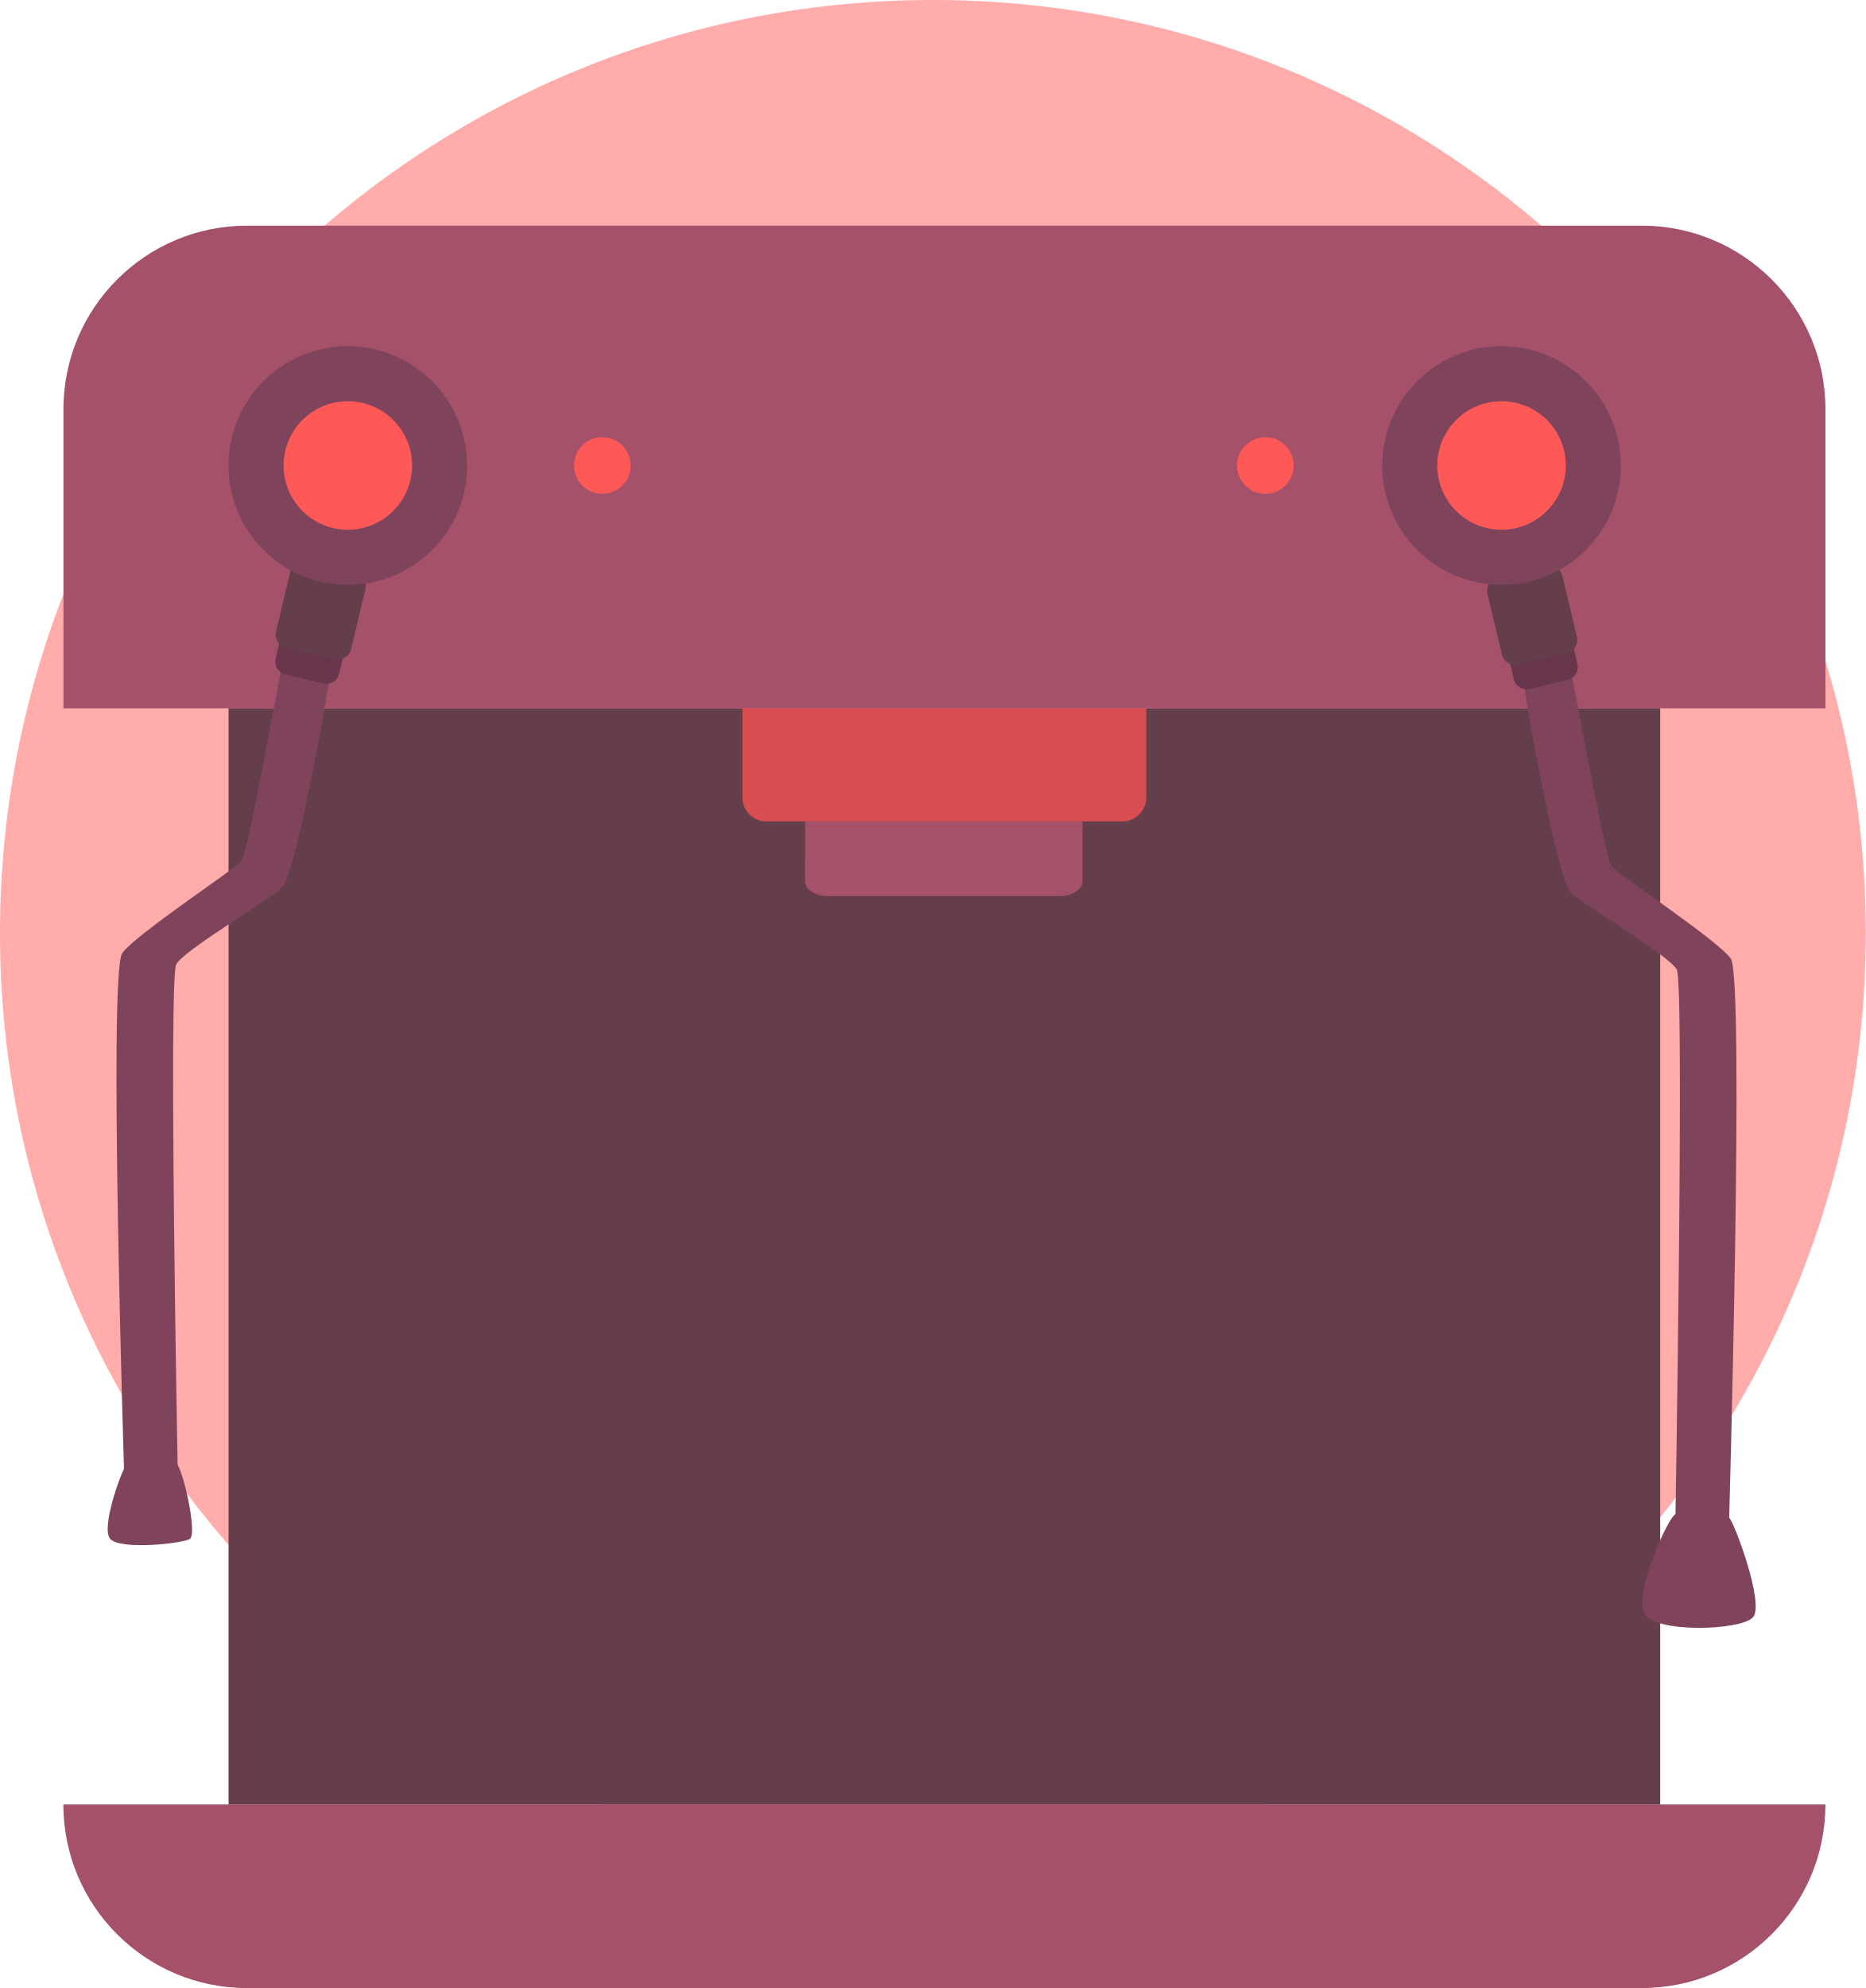
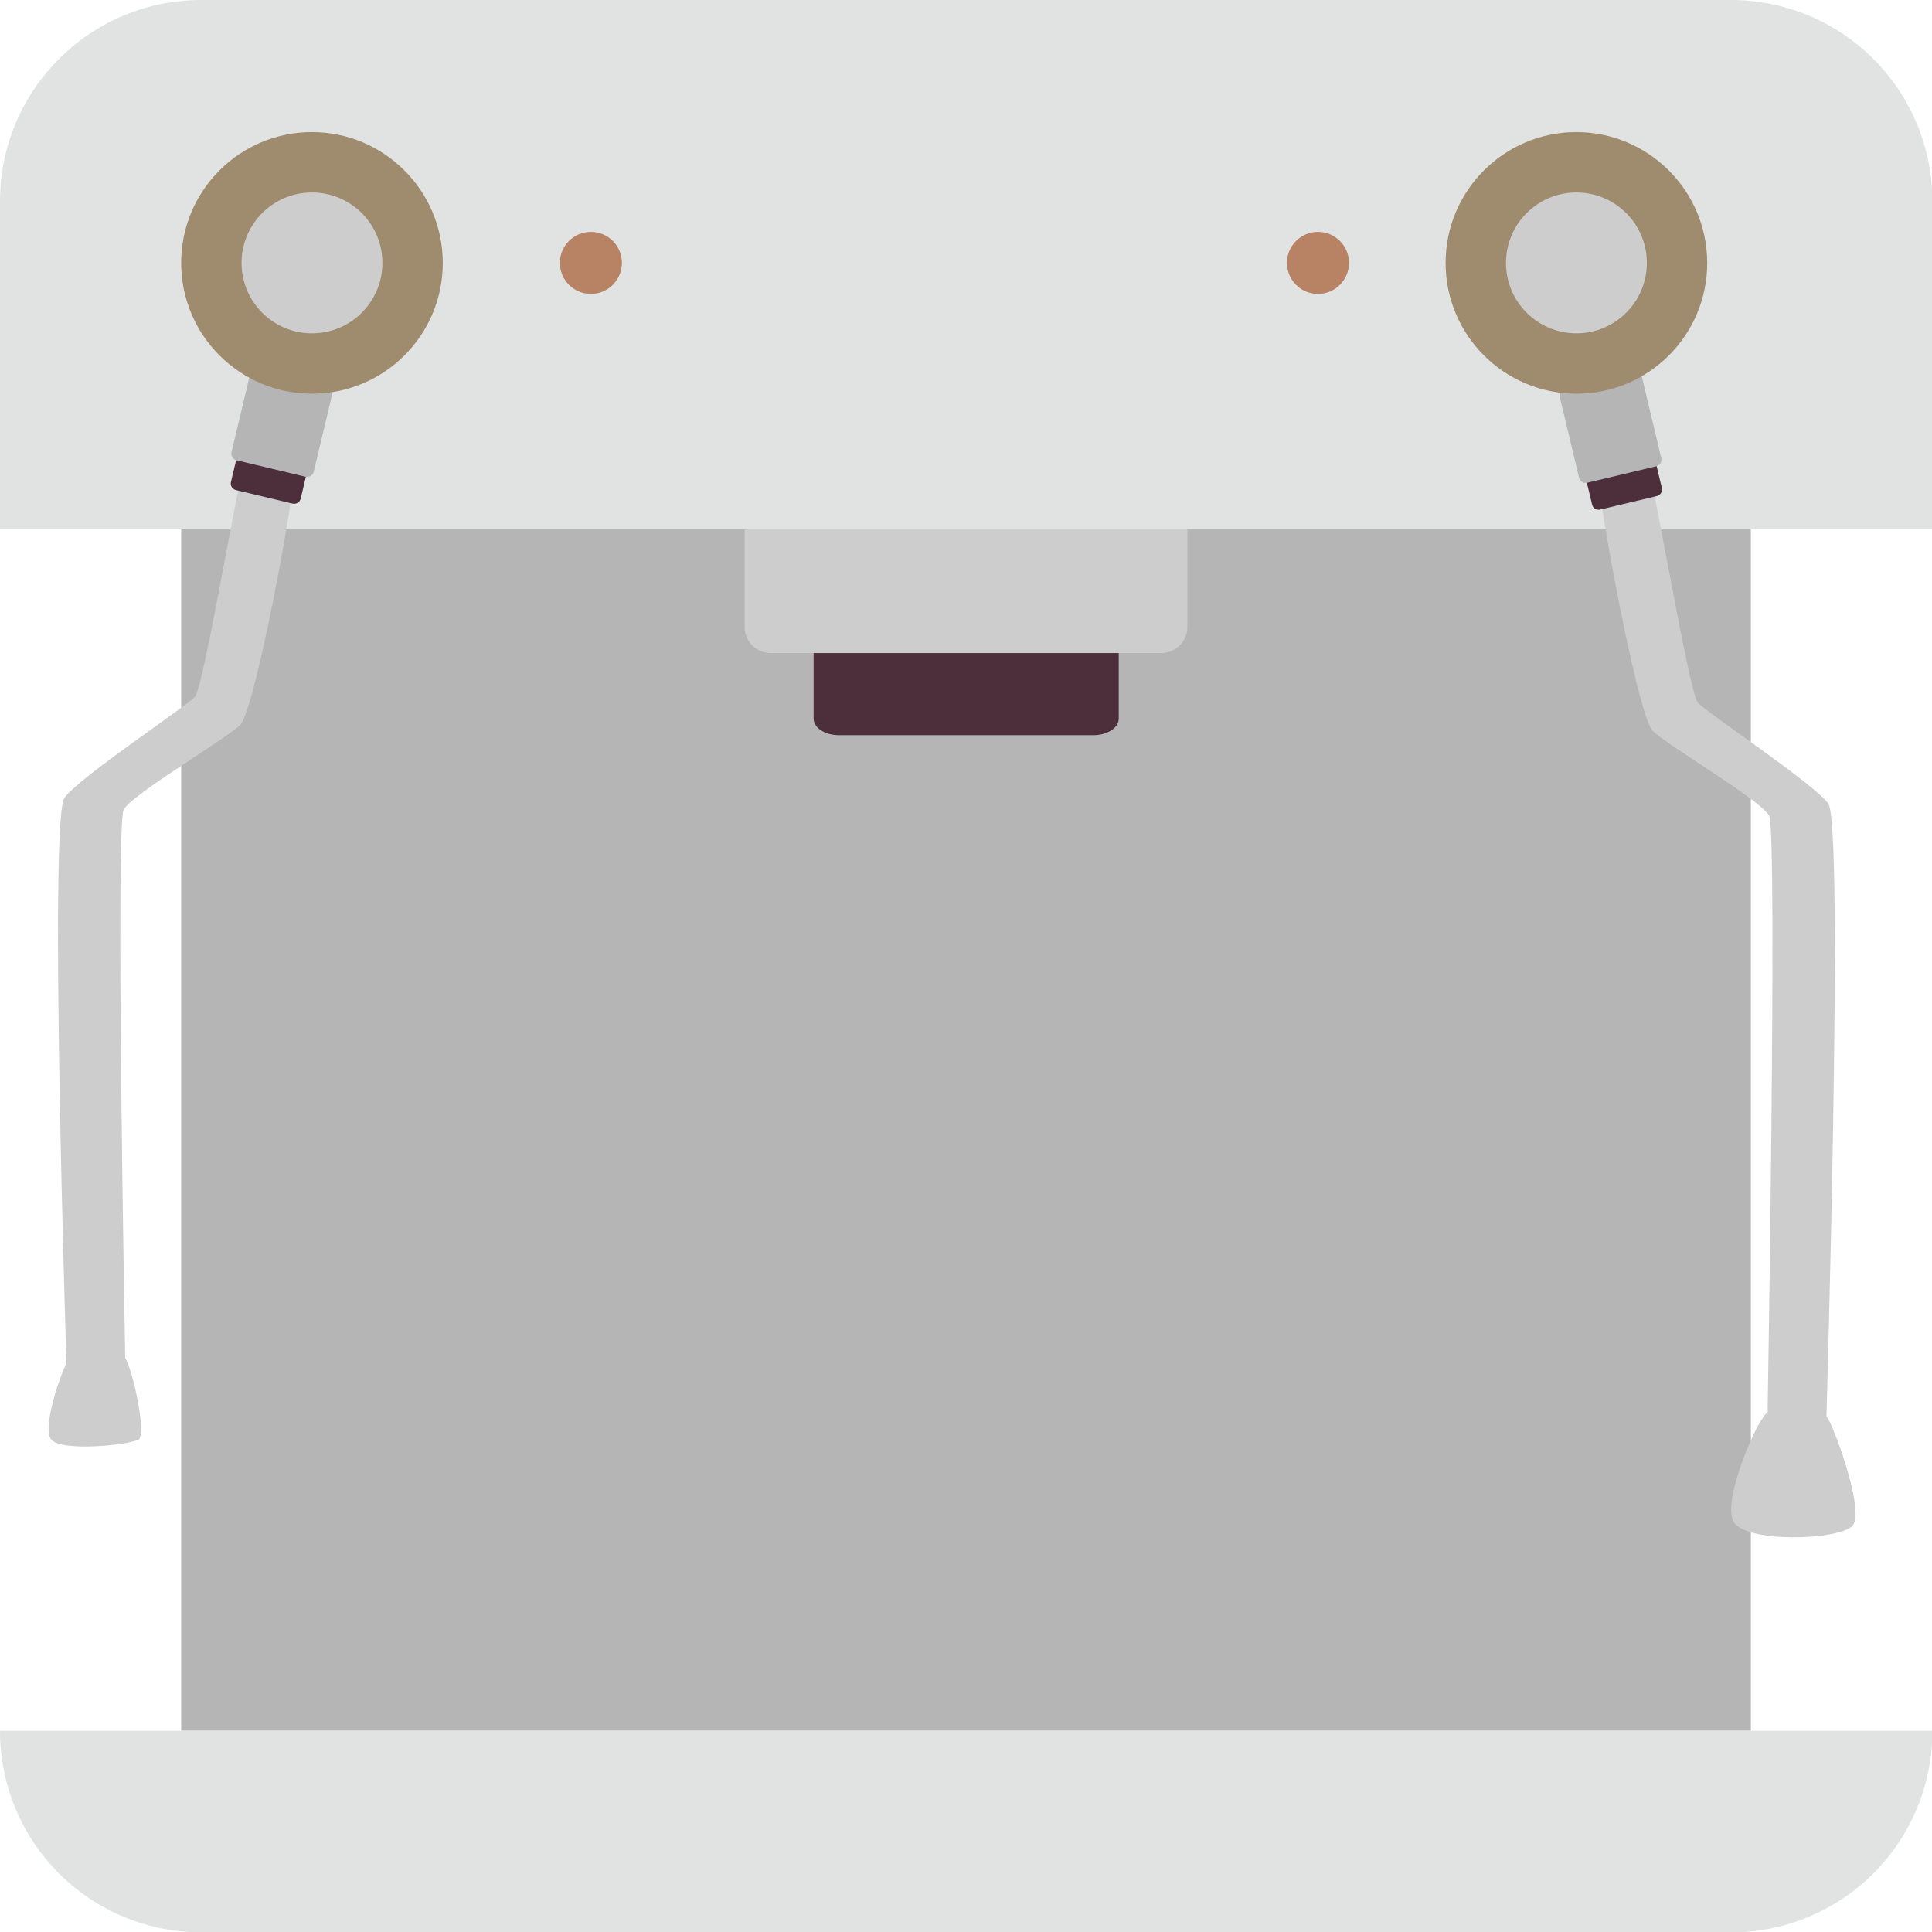
- <svg xmlns="http://www.w3.org/2000/svg" width="76" height="80.964" viewBox="0 0 76 80.964">
-   <g id="Gruppe_211" data-name="Gruppe 211" transform="translate(-71 -604)">
-     <circle id="Ellipse_372" data-name="Ellipse 372" cx="38" cy="38" r="38" transform="translate(71 604)" fill="#ffacab" />
-     <g id="Gruppe_185" data-name="Gruppe 185" transform="translate(-1422 663.194)">
-       <rect id="Rechteck_2187" data-name="Rechteck 2187" width="58.316" height="44.642" transform="translate(1502.31 -30.348)" fill="#643e4b" />
-       <path id="Pfad_1400" data-name="Pfad 1400" d="M821.2,584.7h56.82a7.476,7.476,0,0,0,7.476-7.476H813.721A7.476,7.476,0,0,0,821.2,584.7Z" transform="translate(681.86 -562.928)" fill="#a55169" />
-       <path id="Pfad_1401" data-name="Pfad 1401" d="M878.018,441.085H821.2a7.476,7.476,0,0,0-7.476,7.476V460.74h71.773V448.561A7.476,7.476,0,0,0,878.018,441.085Z" transform="translate(681.86 -491.088)" fill="#a55169" />
-       <path id="Pfad_1402" data-name="Pfad 1402" d="M872.29,482.7v3.685a.978.978,0,0,0,1.028.921h14.393a.979.979,0,0,0,1.028-.921V482.7Z" transform="translate(650.953 -513.048)" fill="#d84e50" />
-       <circle id="Ellipse_413" data-name="Ellipse 413" cx="1.153" cy="1.153" r="1.153" transform="translate(1516.382 -41.389)" fill="#ff5957" />
-       <circle id="Ellipse_414" data-name="Ellipse 414" cx="1.153" cy="1.153" r="1.153" transform="translate(1543.388 -41.389)" fill="#ff5957" />
-       <path id="Pfad_1403" data-name="Pfad 1403" d="M877.687,494.588v.3c0,.337.421.61.942.61h9.42c.52,0,.942-.273.942-.61v-2.44h-11.3v.915" transform="translate(648.105 -518.195)" fill="#a55169" />
-       <g id="Gruppe_176" data-name="Gruppe 176" transform="translate(1497.387 -45.095)">
-         <path id="Pfad_1404" data-name="Pfad 1404" d="M825.454,475.293c-.27.263-1.722,9.23-2.077,9.623s-4.271,2.96-4.84,3.738.078,21.2.078,21.2l2.182-.091s-.377-20.072-.061-20.652,3.722-2.571,4.325-3.153,2.412-10.506,2.11-10.718A2.162,2.162,0,0,0,825.454,475.293Z" transform="translate(-817.945 -463.936)" fill="#7f445c" />
-         <path id="Pfad_1405" data-name="Pfad 1405" d="M818.352,547.64c-.182.118-1.106,2.616-.709,3.085s2.913.2,3.245.01-.305-3.053-.611-3.164A5.364,5.364,0,0,0,818.352,547.64Z" transform="translate(-817.545 -502.156)" fill="#7f445c" />
-         <rect id="Rechteck_2188" data-name="Rechteck 2188" width="2.662" height="1.865" rx="0.531" transform="translate(7.148 11.428) rotate(13.421)" fill="#68364d" />
-         <rect id="Rechteck_2189" data-name="Rechteck 2189" width="3.139" height="3.617" rx="0.531" transform="translate(7.574 8.616) rotate(13.421)" fill="#643e4b" />
-         <circle id="Ellipse_415" data-name="Ellipse 415" cx="3.738" cy="3.738" r="3.738" transform="translate(6.044 1.122)" fill="#ff5957" />
-         <path id="Pfad_1406" data-name="Pfad 1406" d="M832.827,451.476a4.86,4.86,0,1,0,4.859,4.86A4.865,4.865,0,0,0,832.827,451.476Zm0,7.476a2.617,2.617,0,1,1,2.617-2.617A2.62,2.62,0,0,1,832.827,458.952Z" transform="translate(-823.045 -451.476)" fill="#7f445c" />
-       </g>
-       <g id="Gruppe_178" data-name="Gruppe 178" transform="translate(1549.304 -45.095)">
-         <path id="Pfad_1407" data-name="Pfad 1407" d="M953.437,552.3c.182.118,1.452,3.5.972,4.048s-4.019.661-4.434-.158.971-3.927,1.277-4.037A6.818,6.818,0,0,1,953.437,552.3Z" transform="translate(-939.305 -504.584)" fill="#7f445c" />
-         <g id="Gruppe_177" data-name="Gruppe 177" transform="translate(0)">
-           <path id="Pfad_1408" data-name="Pfad 1408" d="M940.929,475.763c.27.263,1.722,9.23,2.077,9.623s4.271,2.96,4.84,3.738-.078,23.242-.078,23.242l-2.182-.091s.377-22.114.062-22.7-3.722-2.571-4.325-3.153-2.413-10.506-2.11-10.717A2.159,2.159,0,0,1,940.929,475.763Z" transform="translate(-933.649 -464.184)" fill="#7f445c" />
-           <rect id="Rechteck_2190" data-name="Rechteck 2190" width="2.662" height="1.865" rx="0.531" transform="translate(8.074 13.464) rotate(166.579)" fill="#68364d" />
-           <rect id="Rechteck_2191" data-name="Rechteck 2191" width="3.139" height="3.617" rx="0.531" transform="translate(8.054 12.356) rotate(166.579)" fill="#643e4b" />
-           <circle id="Ellipse_416" data-name="Ellipse 416" cx="3.738" cy="3.738" r="3.738" transform="translate(1.121 1.122)" fill="#ff5957" />
-           <path id="Pfad_1409" data-name="Pfad 1409" d="M932.33,451.476a4.86,4.86,0,1,0,4.86,4.86A4.865,4.865,0,0,0,932.33,451.476Zm0,7.476a2.617,2.617,0,1,1,2.617-2.617A2.62,2.62,0,0,1,932.33,458.952Z" transform="translate(-927.471 -451.476)" fill="#7f445c" />
-         </g>
+ <svg xmlns="http://www.w3.org/2000/svg" viewBox="0 0 151.97 151.97">
+   <defs>
+     <style>.cls-1{fill:#b5b5b5;}.cls-2{fill:#e1e3e2;}.cls-3{fill:#cdcdcd;}.cls-4{fill:#b88265;}.cls-5{fill:#4c2f3a;}.cls-6{fill:#9f8c6f;}</style>
+   </defs>
+   <g id="Ebene_2" data-name="Ebene 2">
+     <g id="Ebene_1-2" data-name="Ebene 1">
+       <g id="Siebträger">
+         <rect class="cls-1" x="14.25" y="41.62" width="123.47" height="94.52" />
+         <path class="cls-2" d="M15.83,152H136.14A15.83,15.83,0,0,0,152,136.14H0A15.83,15.83,0,0,0,15.83,152Z" />
+         <path class="cls-2" d="M136.14,0H15.83A15.83,15.83,0,0,0,0,15.83V41.62H152V15.83A15.83,15.83,0,0,0,136.14,0Z" />
+         <path class="cls-3" d="M58.57,41.62v7.8a2.07,2.07,0,0,0,2.18,1.95H91.22a2.08,2.08,0,0,0,2.18-1.95v-7.8Z" />
+         <circle class="cls-4" cx="46.48" cy="20.68" r="2.44" />
+         <circle class="cls-4" cx="103.67" cy="20.68" r="2.44" />
+         <path class="cls-5" d="M64,55.89v.64c0,.72.89,1.3,2,1.3h20c1.1,0,2-.58,2-1.3V51.37H64v1.94" />
+         <path class="cls-3" d="M19.72,34.44C19.15,35,16.08,54,15.33,54.81s-9,6.27-10.25,7.92.16,44.88.16,44.88l4.62-.19s-.8-42.5-.13-43.73,7.88-5.44,9.16-6.67S24,34.77,23.36,34.33,20.3,33.88,19.72,34.44Z" />
+         <path class="cls-3" d="M5.53,106.7c-.38.25-2.34,5.54-1.5,6.53s6.17.43,6.87,0-.64-6.47-1.29-6.7A11.43,11.43,0,0,0,5.53,106.7Z" />
+         <rect class="cls-5" x="18.42" y="35.19" width="5.64" height="3.95" rx="0.53" transform="translate(9.21 -3.92) rotate(13.42)" />
+         <rect class="cls-1" x="18.88" y="29.3" width="6.65" height="7.66" rx="0.53" transform="translate(8.3 -4.25) rotate(13.42)" />
+         <circle class="cls-3" cx="24.54" cy="20.68" r="7.91" />
+         <path class="cls-6" d="M24.54,10.39A10.29,10.29,0,1,0,34.83,20.68,10.3,10.3,0,0,0,24.54,10.39Zm0,15.83a5.54,5.54,0,1,1,5.54-5.54A5.54,5.54,0,0,1,24.54,26.22Z" />
+         <path class="cls-3" d="M143.67,111.43c.39.25,3.08,7.4,2.06,8.57s-8.51,1.4-9.39-.34,2-8.31,2.7-8.54A14.23,14.23,0,0,1,143.67,111.43Z" />
+         <path class="cls-3" d="M129.16,34.91c.58.55,3.65,19.54,4.4,20.37s9,6.27,10.25,7.92-.17,49.21-.17,49.21l-4.62-.19s.8-46.83.14-48.06-7.89-5.44-9.16-6.67-5.11-22.25-4.47-22.69S128.59,34.35,129.16,34.91Z" />
+         <rect class="cls-5" x="124.83" y="35.66" width="5.64" height="3.95" rx="0.53" transform="translate(260.54 44.61) rotate(166.58)" />
+         <rect class="cls-1" x="123.36" y="29.77" width="6.65" height="7.66" rx="0.53" transform="translate(257.7 36.88) rotate(166.58)" />
+         <circle class="cls-3" cx="124.04" cy="20.68" r="7.91" />
+         <path class="cls-6" d="M124,10.39a10.29,10.29,0,1,0,10.29,10.29A10.31,10.31,0,0,0,124,10.39Zm0,15.83a5.54,5.54,0,1,1,5.54-5.54A5.54,5.54,0,0,1,124,26.22Z" />
      </g>
    </g>
  </g>
</svg>
